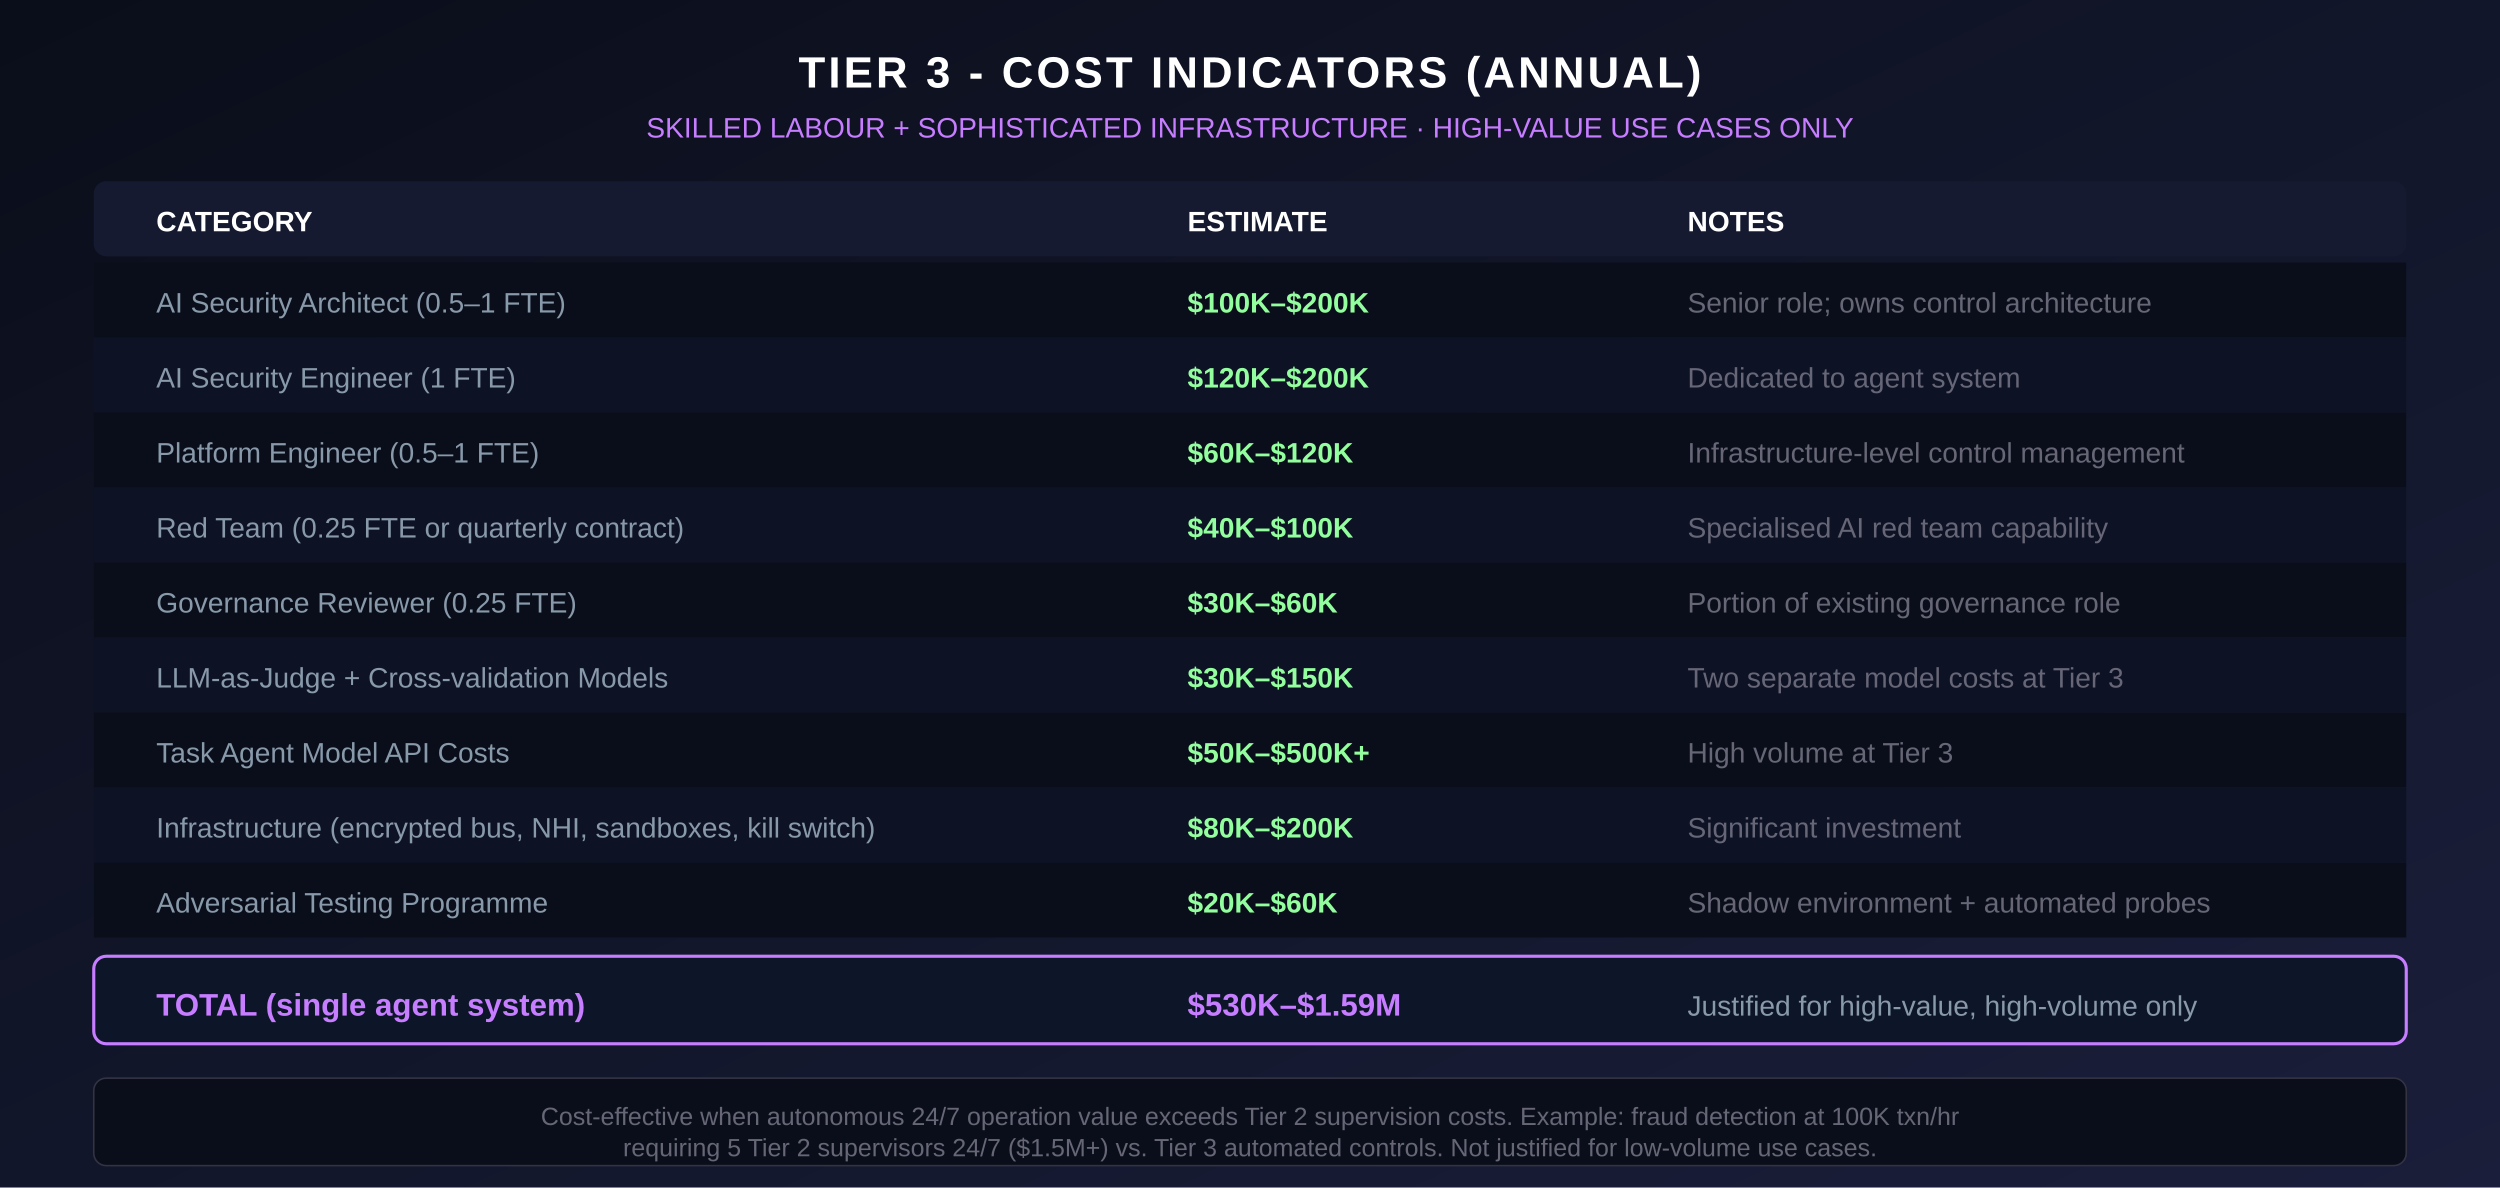
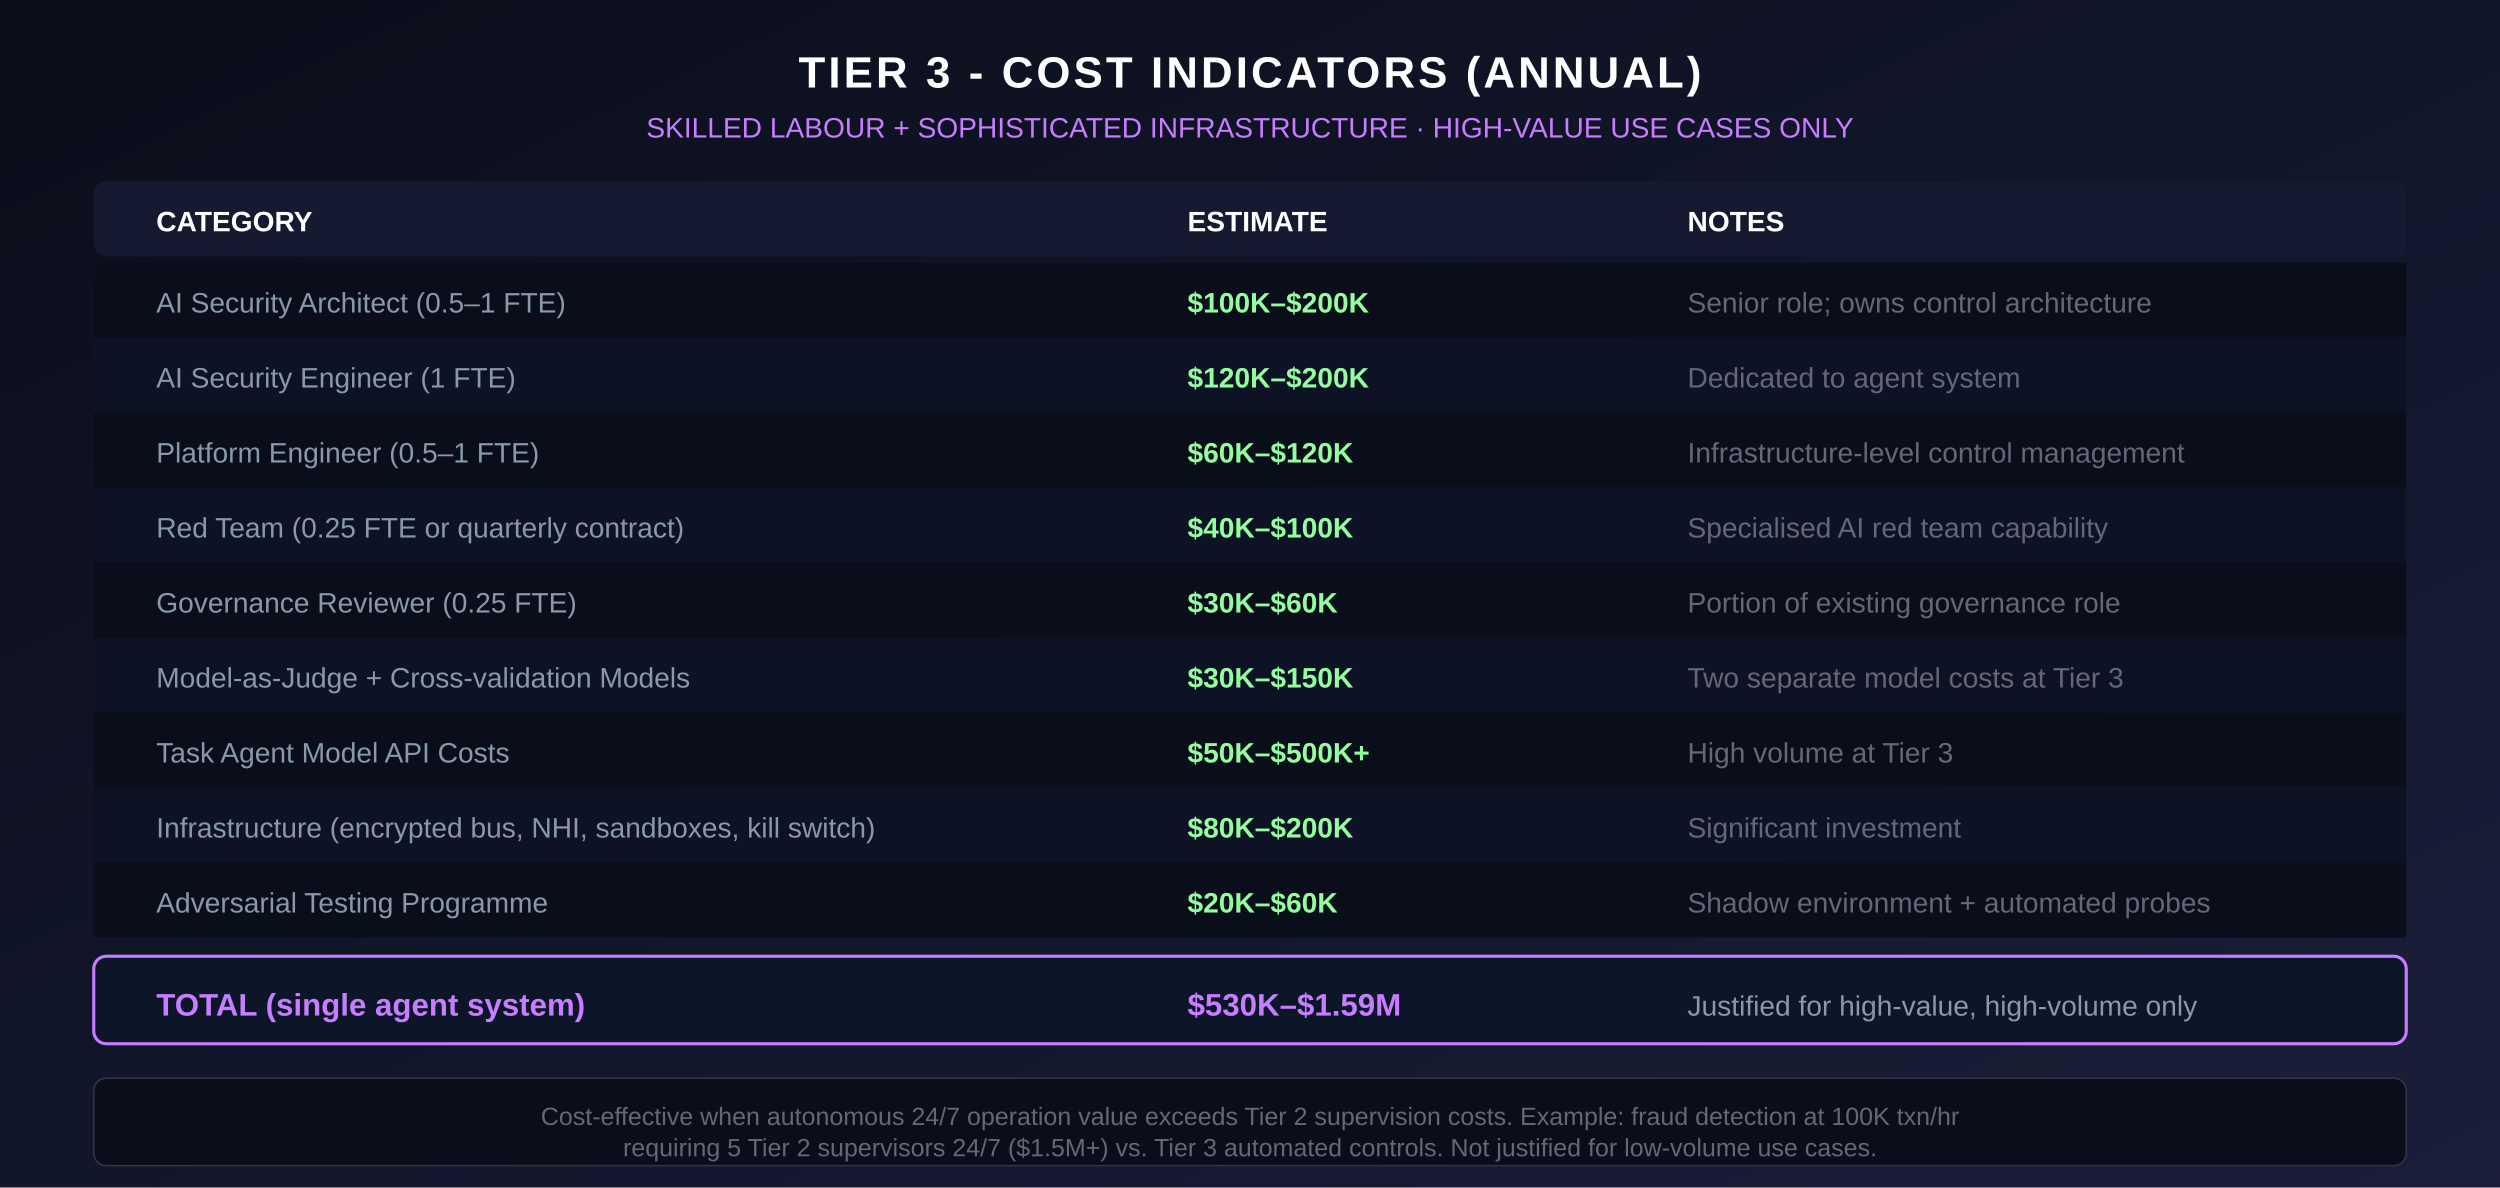
<svg xmlns="http://www.w3.org/2000/svg" width="800" height="380" viewBox="0 0 800 380" font-family="'Segoe UI', 'Helvetica Neue', Arial, sans-serif">
  <defs>
    <linearGradient id="bg" x1="0%" y1="0%" x2="100%" y2="100%">
      <stop offset="0%" stop-color="#0a0e1a" />
      <stop offset="100%" stop-color="#1a1e3a" />
    </linearGradient>
  </defs>
  <rect width="800" height="380" fill="url(#bg)" />
  <text x="400" y="28" text-anchor="middle" fill="#fff" font-size="14" font-weight="700" letter-spacing="1">TIER 3 - COST INDICATORS (ANNUAL)</text>
  <text x="400" y="44" text-anchor="middle" fill="#c77dff" font-size="9">SKILLED LABOUR + SOPHISTICATED INFRASTRUCTURE · HIGH-VALUE USE CASES ONLY</text>
  <rect x="30" y="58" width="740" height="24" rx="4" fill="#151a30" />
  <text x="50" y="74" fill="#fff" font-size="9" font-weight="700">CATEGORY</text>
  <text x="380" y="74" fill="#fff" font-size="9" font-weight="700">ESTIMATE</text>
  <text x="540" y="74" fill="#fff" font-size="9" font-weight="700">NOTES</text>
  <rect x="30" y="84" width="740" height="24" rx="0" fill="#0a0e1a" />
  <text x="50" y="100" fill="#8899aa" font-size="9">AI Security Architect (0.5–1 FTE)</text>
  <text x="380" y="100" fill="#92fe9d" font-size="9" font-weight="600">$100K–$200K</text>
  <text x="540" y="100" fill="#667" font-size="9">Senior role; owns control architecture</text>
  <rect x="30" y="108" width="740" height="24" rx="0" fill="#0d1225" />
  <text x="50" y="124" fill="#8899aa" font-size="9">AI Security Engineer (1 FTE)</text>
  <text x="380" y="124" fill="#92fe9d" font-size="9" font-weight="600">$120K–$200K</text>
  <text x="540" y="124" fill="#667" font-size="9">Dedicated to agent system</text>
  <rect x="30" y="132" width="740" height="24" rx="0" fill="#0a0e1a" />
  <text x="50" y="148" fill="#8899aa" font-size="9">Platform Engineer (0.5–1 FTE)</text>
  <text x="380" y="148" fill="#92fe9d" font-size="9" font-weight="600">$60K–$120K</text>
  <text x="540" y="148" fill="#667" font-size="9">Infrastructure-level control management</text>
  <rect x="30" y="156" width="740" height="24" rx="0" fill="#0d1225" />
  <text x="50" y="172" fill="#8899aa" font-size="9">Red Team (0.25 FTE or quarterly contract)</text>
  <text x="380" y="172" fill="#92fe9d" font-size="9" font-weight="600">$40K–$100K</text>
  <text x="540" y="172" fill="#667" font-size="9">Specialised AI red team capability</text>
  <rect x="30" y="180" width="740" height="24" rx="0" fill="#0a0e1a" />
  <text x="50" y="196" fill="#8899aa" font-size="9">Governance Reviewer (0.25 FTE)</text>
  <text x="380" y="196" fill="#92fe9d" font-size="9" font-weight="600">$30K–$60K</text>
  <text x="540" y="196" fill="#667" font-size="9">Portion of existing governance role</text>
  <rect x="30" y="204" width="740" height="24" rx="0" fill="#0d1225" />
-   <text x="50" y="220" fill="#8899aa" font-size="9">LLM-as-Judge + Cross-validation Models</text>
+   <text x="50" y="220" fill="#8899aa" font-size="9">Model-as-Judge + Cross-validation Models</text>
  <text x="380" y="220" fill="#92fe9d" font-size="9" font-weight="600">$30K–$150K</text>
  <text x="540" y="220" fill="#667" font-size="9">Two separate model costs at Tier 3</text>
  <rect x="30" y="228" width="740" height="24" rx="0" fill="#0a0e1a" />
  <text x="50" y="244" fill="#8899aa" font-size="9">Task Agent Model API Costs</text>
  <text x="380" y="244" fill="#92fe9d" font-size="9" font-weight="600">$50K–$500K+</text>
  <text x="540" y="244" fill="#667" font-size="9">High volume at Tier 3</text>
  <rect x="30" y="252" width="740" height="24" rx="0" fill="#0d1225" />
  <text x="50" y="268" fill="#8899aa" font-size="9">Infrastructure (encrypted bus, NHI, sandboxes, kill switch)</text>
  <text x="380" y="268" fill="#92fe9d" font-size="9" font-weight="600">$80K–$200K</text>
  <text x="540" y="268" fill="#667" font-size="9">Significant investment</text>
  <rect x="30" y="276" width="740" height="24" rx="0" fill="#0a0e1a" />
  <text x="50" y="292" fill="#8899aa" font-size="9">Adversarial Testing Programme</text>
  <text x="380" y="292" fill="#92fe9d" font-size="9" font-weight="600">$20K–$60K</text>
  <text x="540" y="292" fill="#667" font-size="9">Shadow environment + automated probes</text>
  <rect x="30" y="306" width="740" height="28" rx="4" fill="#0d1528" stroke="#c77dff" stroke-width="1" />
  <text x="50" y="325" fill="#c77dff" font-size="10" font-weight="700">TOTAL (single agent system)</text>
  <text x="380" y="325" fill="#c77dff" font-size="10" font-weight="700">$530K–$1.59M</text>
  <text x="540" y="325" fill="#8899aa" font-size="9">Justified for high-value, high-volume only</text>
  <rect x="30" y="345" width="740" height="28" rx="4" fill="#0a0e1a" stroke="#334" stroke-width="0.5" />
  <text x="400" y="360" text-anchor="middle" fill="#667" font-size="8">Cost-effective when autonomous 24/7 operation value exceeds Tier 2 supervision costs. Example: fraud detection at 100K txn/hr</text>
  <text x="400" y="370" text-anchor="middle" fill="#667" font-size="8">requiring 5 Tier 2 supervisors 24/7 ($1.5M+) vs. Tier 3 automated controls. Not justified for low-volume use cases.</text>
</svg>
